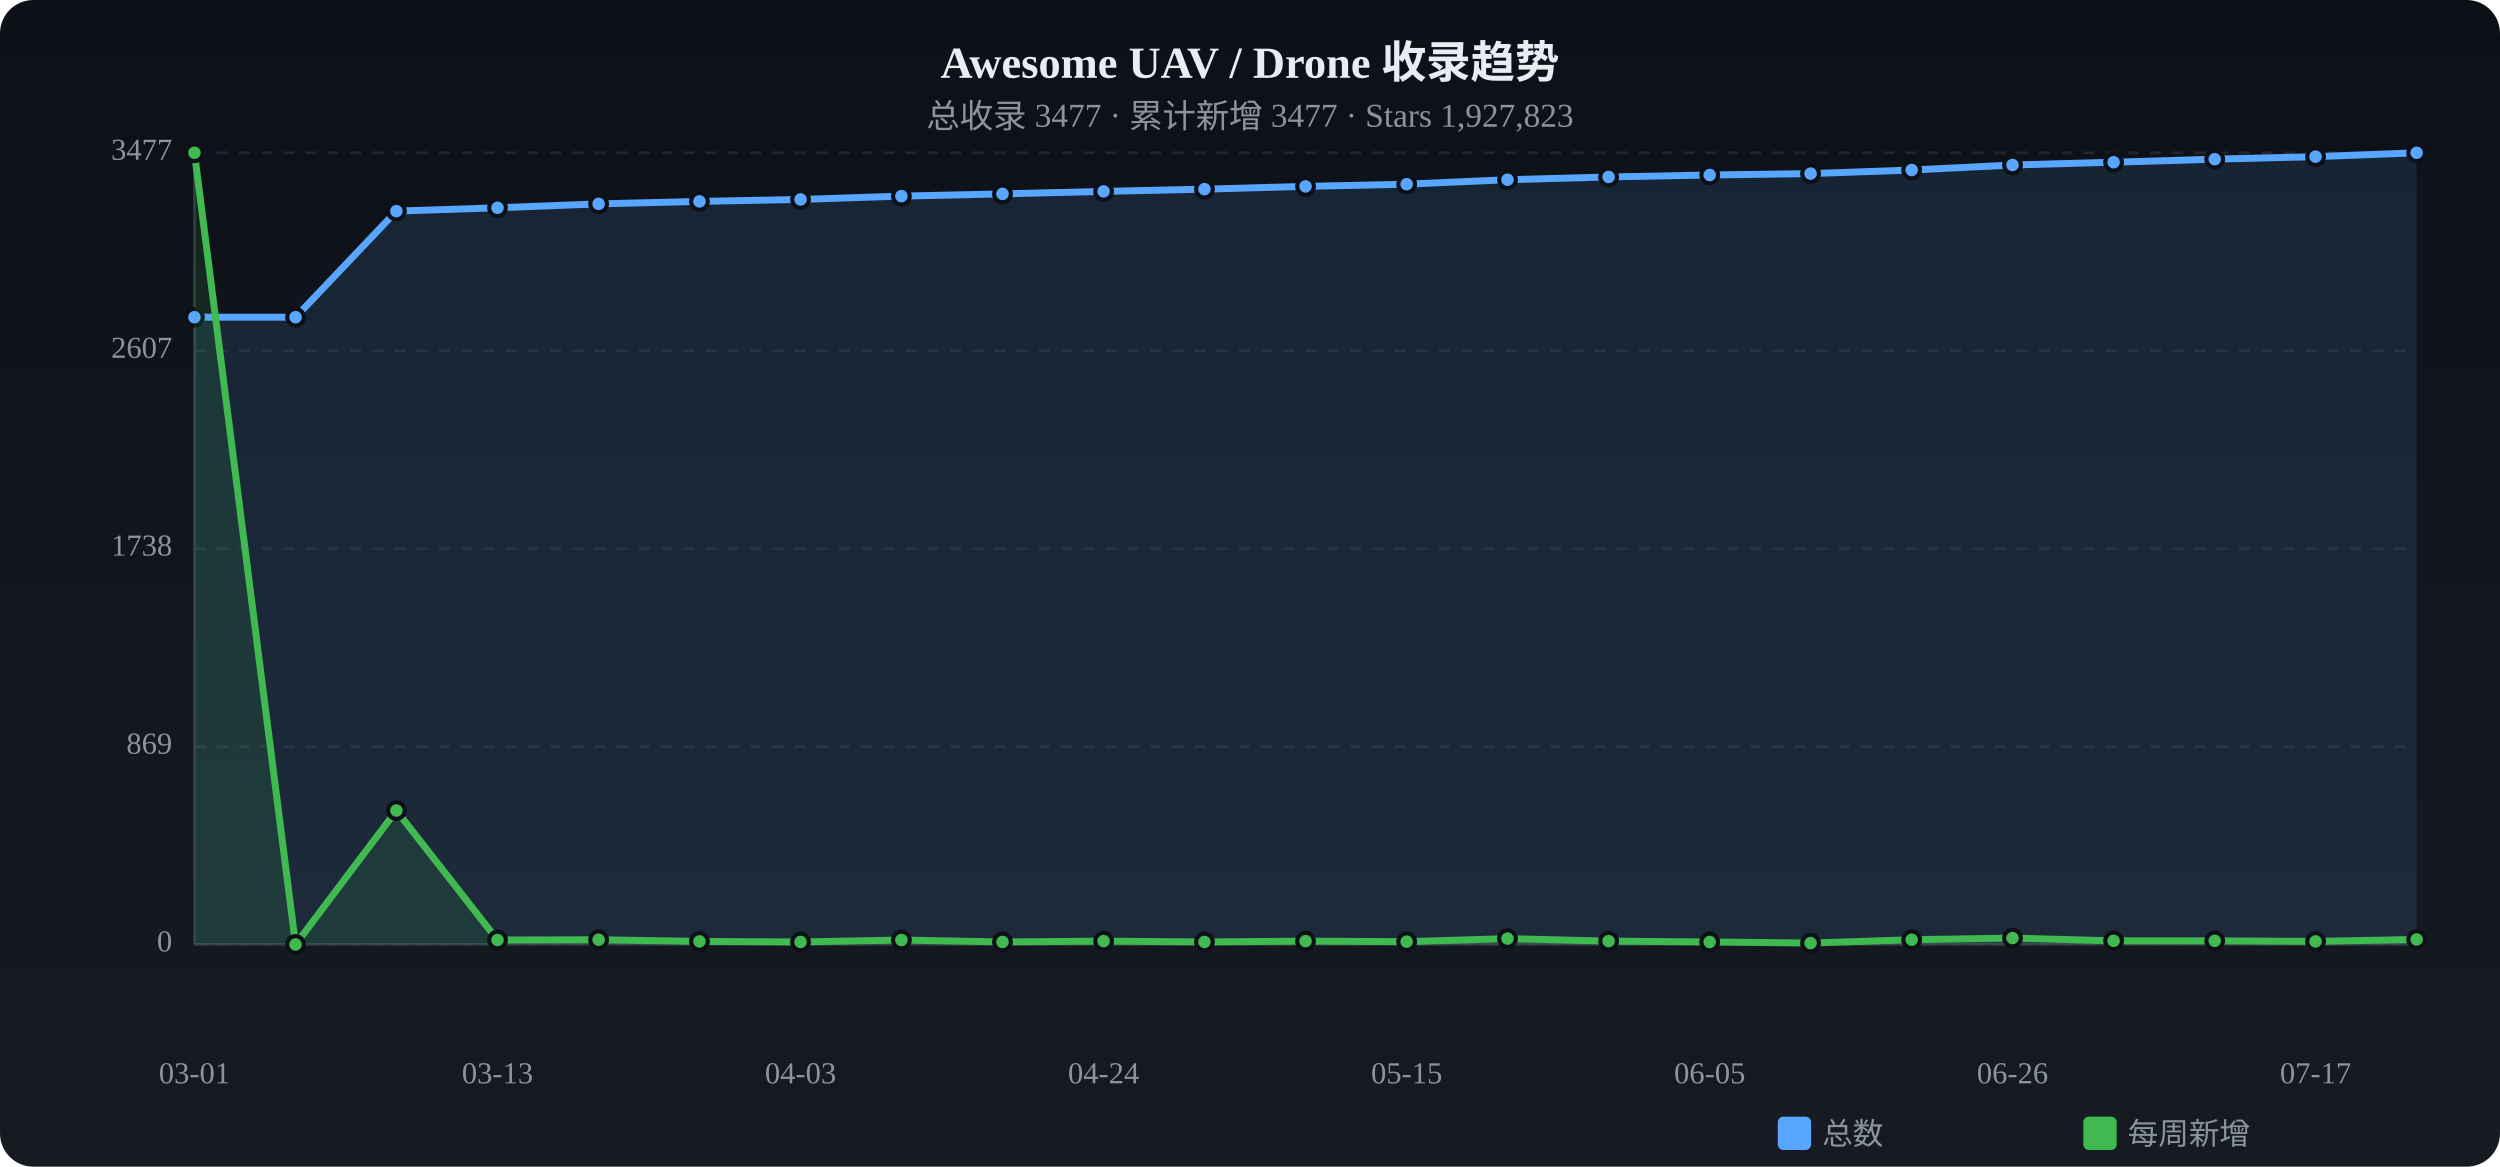
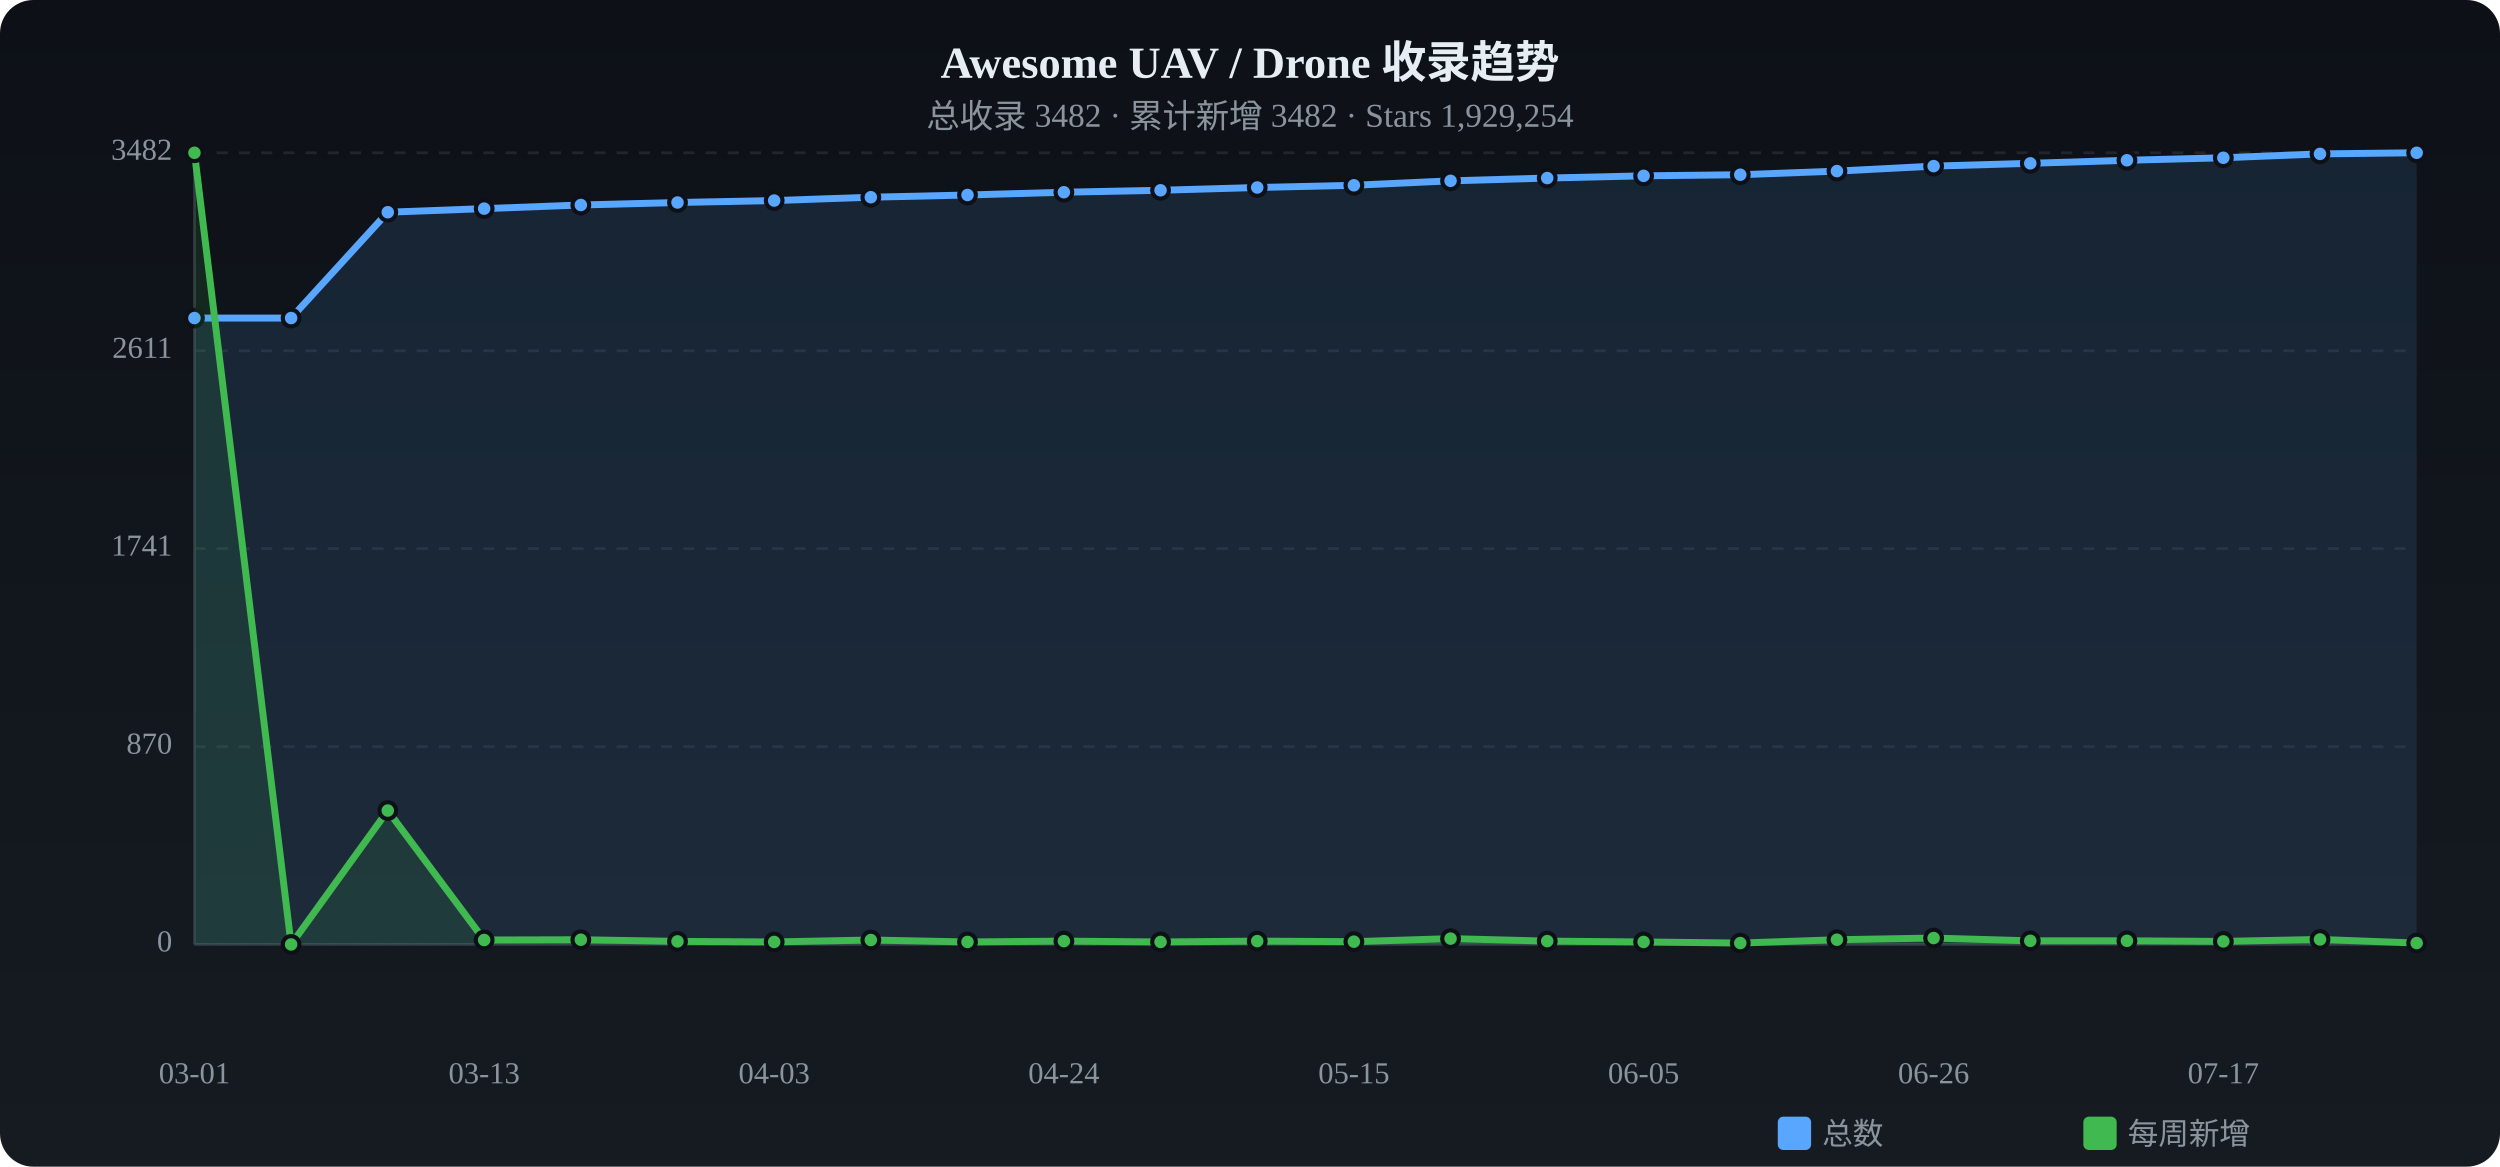
<svg xmlns="http://www.w3.org/2000/svg" viewBox="0 0 900 420" width="900" height="420">
  <defs>
    <linearGradient id="tbg" x1="0%" y1="0%" x2="0%" y2="100%">
      <stop offset="0%" stop-color="#0d1117" />
      <stop offset="100%" stop-color="#161b22" />
    </linearGradient>
  </defs>
  <rect width="900" height="420" rx="12" fill="url(#tbg)" />
  <text x="450.0" y="28" text-anchor="middle" fill="#e6edf3" font-size="16" font-weight="bold">Awesome UAV / Drone 收录趋势</text>
-   <text x="450.0" y="46" text-anchor="middle" fill="#8b949e" font-size="12">总收录 3477 · 累计新增 3477 · Stars 1,927,823</text>
+   <text x="450.0" y="46" text-anchor="middle" fill="#8b949e" font-size="12">总收录 3482 · 累计新增 3482 · Stars 1,929,254</text>
  <text x="62" y="340.0" text-anchor="end" fill="#8b949e" font-size="11" dominant-baseline="middle">0</text>
  <line x1="70" y1="340.0" x2="870" y2="340.0" stroke="#21262d" stroke-dasharray="4 4" />
-   <text x="62" y="268.8" text-anchor="end" fill="#8b949e" font-size="11" dominant-baseline="middle">869</text>
+   <text x="62" y="268.8" text-anchor="end" fill="#8b949e" font-size="11" dominant-baseline="middle">870</text>
  <line x1="70" y1="268.8" x2="870" y2="268.8" stroke="#21262d" stroke-dasharray="4 4" />
-   <text x="62" y="197.5" text-anchor="end" fill="#8b949e" font-size="11" dominant-baseline="middle">1738</text>
+   <text x="62" y="197.5" text-anchor="end" fill="#8b949e" font-size="11" dominant-baseline="middle">1741</text>
  <line x1="70" y1="197.5" x2="870" y2="197.5" stroke="#21262d" stroke-dasharray="4 4" />
-   <text x="62" y="126.3" text-anchor="end" fill="#8b949e" font-size="11" dominant-baseline="middle">2607</text>
+   <text x="62" y="126.3" text-anchor="end" fill="#8b949e" font-size="11" dominant-baseline="middle">2611</text>
  <line x1="70" y1="126.3" x2="870" y2="126.3" stroke="#21262d" stroke-dasharray="4 4" />
-   <text x="62" y="55.0" text-anchor="end" fill="#8b949e" font-size="11" dominant-baseline="middle">3477</text>
+   <text x="62" y="55.0" text-anchor="end" fill="#8b949e" font-size="11" dominant-baseline="middle">3482</text>
  <line x1="70" y1="55.0" x2="870" y2="55.0" stroke="#21262d" stroke-dasharray="4 4" />
  <line x1="70" y1="55" x2="70" y2="340" stroke="#30363d" />
  <line x1="70" y1="340" x2="870" y2="340" stroke="#30363d" />
-   <path d="M70.0,114.2 L106.4,114.2 L142.7,76.0 L179.1,74.8 L215.5,73.4 L251.8,72.5 L288.2,71.8 L324.5,70.6 L360.9,69.8 L397.3,68.9 L433.6,68.1 L470.0,67.1 L506.4,66.3 L542.7,64.7 L579.1,63.7 L615.5,63.0 L651.8,62.5 L688.2,61.2 L724.5,59.4 L760.9,58.4 L797.3,57.3 L833.6,56.4 L870.0,55.0 L870.0,340 L70.0,340 Z" fill="#58a6ff" opacity="0.12" />
-   <polyline points="70.0,114.2 106.4,114.2 142.7,76.0 179.1,74.8 215.5,73.4 251.8,72.5 288.2,71.8 324.5,70.6 360.9,69.8 397.3,68.9 433.6,68.1 470.0,67.1 506.4,66.3 542.7,64.7 579.1,63.7 615.5,63.0 651.8,62.5 688.2,61.2 724.5,59.4 760.9,58.4 797.3,57.3 833.6,56.4 870.0,55.0" fill="none" stroke="#58a6ff" stroke-width="2.5" stroke-linecap="round" stroke-linejoin="round" />
-   <circle cx="70.0" cy="114.2" r="3" fill="#58a6ff" stroke="#0d1117" stroke-width="1.5" />
-   <circle cx="106.4" cy="114.2" r="3" fill="#58a6ff" stroke="#0d1117" stroke-width="1.5" />
-   <circle cx="142.7" cy="76.0" r="3" fill="#58a6ff" stroke="#0d1117" stroke-width="1.5" />
-   <circle cx="179.1" cy="74.8" r="3" fill="#58a6ff" stroke="#0d1117" stroke-width="1.5" />
-   <circle cx="215.5" cy="73.4" r="3" fill="#58a6ff" stroke="#0d1117" stroke-width="1.5" />
-   <circle cx="251.8" cy="72.5" r="3" fill="#58a6ff" stroke="#0d1117" stroke-width="1.5" />
-   <circle cx="288.2" cy="71.8" r="3" fill="#58a6ff" stroke="#0d1117" stroke-width="1.5" />
-   <circle cx="324.5" cy="70.6" r="3" fill="#58a6ff" stroke="#0d1117" stroke-width="1.5" />
-   <circle cx="360.9" cy="69.8" r="3" fill="#58a6ff" stroke="#0d1117" stroke-width="1.5" />
-   <circle cx="397.3" cy="68.9" r="3" fill="#58a6ff" stroke="#0d1117" stroke-width="1.5" />
-   <circle cx="433.6" cy="68.1" r="3" fill="#58a6ff" stroke="#0d1117" stroke-width="1.5" />
-   <circle cx="470.0" cy="67.1" r="3" fill="#58a6ff" stroke="#0d1117" stroke-width="1.5" />
-   <circle cx="506.4" cy="66.3" r="3" fill="#58a6ff" stroke="#0d1117" stroke-width="1.5" />
-   <circle cx="542.7" cy="64.7" r="3" fill="#58a6ff" stroke="#0d1117" stroke-width="1.5" />
-   <circle cx="579.1" cy="63.7" r="3" fill="#58a6ff" stroke="#0d1117" stroke-width="1.5" />
-   <circle cx="615.5" cy="63.0" r="3" fill="#58a6ff" stroke="#0d1117" stroke-width="1.5" />
-   <circle cx="651.8" cy="62.5" r="3" fill="#58a6ff" stroke="#0d1117" stroke-width="1.5" />
-   <circle cx="688.2" cy="61.2" r="3" fill="#58a6ff" stroke="#0d1117" stroke-width="1.5" />
-   <circle cx="724.5" cy="59.4" r="3" fill="#58a6ff" stroke="#0d1117" stroke-width="1.5" />
-   <circle cx="760.9" cy="58.4" r="3" fill="#58a6ff" stroke="#0d1117" stroke-width="1.5" />
-   <circle cx="797.3" cy="57.3" r="3" fill="#58a6ff" stroke="#0d1117" stroke-width="1.5" />
-   <circle cx="833.6" cy="56.4" r="3" fill="#58a6ff" stroke="#0d1117" stroke-width="1.5" />
+   <path d="M70.0,114.5 L104.8,114.5 L139.6,76.4 L174.3,75.1 L209.1,73.8 L243.9,72.9 L278.7,72.2 L313.5,71.0 L348.3,70.2 L383.0,69.2 L417.8,68.5 L452.6,67.5 L487.4,66.7 L522.2,65.1 L557.0,64.1 L591.7,63.3 L626.5,62.9 L661.3,61.6 L696.1,59.8 L730.9,58.8 L765.7,57.7 L800.4,56.8 L835.2,55.4 L870.0,55.0 L870.0,340 L70.0,340 Z" fill="#58a6ff" opacity="0.12" />
+   <polyline points="70.0,114.5 104.8,114.5 139.6,76.4 174.3,75.1 209.1,73.8 243.9,72.9 278.7,72.2 313.5,71.0 348.3,70.2 383.0,69.2 417.8,68.5 452.6,67.5 487.4,66.7 522.2,65.1 557.0,64.1 591.7,63.3 626.5,62.9 661.3,61.6 696.1,59.8 730.9,58.8 765.7,57.7 800.4,56.8 835.2,55.4 870.0,55.0" fill="none" stroke="#58a6ff" stroke-width="2.5" stroke-linecap="round" stroke-linejoin="round" />
+   <circle cx="70.0" cy="114.5" r="3" fill="#58a6ff" stroke="#0d1117" stroke-width="1.5" />
+   <circle cx="104.8" cy="114.5" r="3" fill="#58a6ff" stroke="#0d1117" stroke-width="1.5" />
+   <circle cx="139.6" cy="76.4" r="3" fill="#58a6ff" stroke="#0d1117" stroke-width="1.5" />
+   <circle cx="174.3" cy="75.1" r="3" fill="#58a6ff" stroke="#0d1117" stroke-width="1.5" />
+   <circle cx="209.1" cy="73.8" r="3" fill="#58a6ff" stroke="#0d1117" stroke-width="1.5" />
+   <circle cx="243.9" cy="72.9" r="3" fill="#58a6ff" stroke="#0d1117" stroke-width="1.5" />
+   <circle cx="278.7" cy="72.2" r="3" fill="#58a6ff" stroke="#0d1117" stroke-width="1.5" />
+   <circle cx="313.5" cy="71.0" r="3" fill="#58a6ff" stroke="#0d1117" stroke-width="1.5" />
+   <circle cx="348.3" cy="70.2" r="3" fill="#58a6ff" stroke="#0d1117" stroke-width="1.5" />
+   <circle cx="383.0" cy="69.2" r="3" fill="#58a6ff" stroke="#0d1117" stroke-width="1.5" />
+   <circle cx="417.8" cy="68.5" r="3" fill="#58a6ff" stroke="#0d1117" stroke-width="1.5" />
+   <circle cx="452.6" cy="67.5" r="3" fill="#58a6ff" stroke="#0d1117" stroke-width="1.5" />
+   <circle cx="487.4" cy="66.7" r="3" fill="#58a6ff" stroke="#0d1117" stroke-width="1.5" />
+   <circle cx="522.2" cy="65.1" r="3" fill="#58a6ff" stroke="#0d1117" stroke-width="1.5" />
+   <circle cx="557.0" cy="64.1" r="3" fill="#58a6ff" stroke="#0d1117" stroke-width="1.5" />
+   <circle cx="591.7" cy="63.3" r="3" fill="#58a6ff" stroke="#0d1117" stroke-width="1.5" />
+   <circle cx="626.5" cy="62.9" r="3" fill="#58a6ff" stroke="#0d1117" stroke-width="1.5" />
+   <circle cx="661.3" cy="61.6" r="3" fill="#58a6ff" stroke="#0d1117" stroke-width="1.5" />
+   <circle cx="696.1" cy="59.8" r="3" fill="#58a6ff" stroke="#0d1117" stroke-width="1.5" />
+   <circle cx="730.9" cy="58.8" r="3" fill="#58a6ff" stroke="#0d1117" stroke-width="1.5" />
+   <circle cx="765.7" cy="57.7" r="3" fill="#58a6ff" stroke="#0d1117" stroke-width="1.5" />
+   <circle cx="800.4" cy="56.8" r="3" fill="#58a6ff" stroke="#0d1117" stroke-width="1.5" />
+   <circle cx="835.2" cy="55.4" r="3" fill="#58a6ff" stroke="#0d1117" stroke-width="1.5" />
  <circle cx="870.0" cy="55.0" r="3" fill="#58a6ff" stroke="#0d1117" stroke-width="1.5" />
-   <path d="M70.0,55.0 L106.4,340.0 L142.7,291.8 L179.1,338.4 L215.5,338.3 L251.8,338.9 L288.2,339.1 L324.5,338.4 L360.9,339.1 L397.3,338.8 L433.6,339.1 L470.0,338.8 L506.4,339.0 L542.7,337.9 L579.1,338.8 L615.5,339.1 L651.8,339.5 L688.2,338.3 L724.5,337.7 L760.9,338.7 L797.3,338.7 L833.6,338.9 L870.0,338.2 L870.0,340 L70.0,340 Z" fill="#3fb950" opacity="0.12" />
-   <polyline points="70.0,55.0 106.4,340.0 142.7,291.8 179.1,338.4 215.5,338.3 251.8,338.9 288.2,339.1 324.5,338.4 360.9,339.1 397.3,338.8 433.6,339.1 470.0,338.8 506.4,339.0 542.7,337.9 579.1,338.8 615.5,339.1 651.8,339.5 688.2,338.3 724.5,337.7 760.9,338.7 797.3,338.7 833.6,338.9 870.0,338.2" fill="none" stroke="#3fb950" stroke-width="2.5" stroke-linecap="round" stroke-linejoin="round" />
+   <path d="M70.0,55.0 L104.8,340.0 L139.6,291.8 L174.3,338.4 L209.1,338.3 L243.9,338.9 L278.7,339.1 L313.5,338.4 L348.3,339.1 L383.0,338.8 L417.8,339.1 L452.6,338.8 L487.4,339.0 L522.2,337.9 L557.0,338.8 L591.7,339.1 L626.5,339.5 L661.3,338.3 L696.1,337.7 L730.9,338.7 L765.7,338.7 L800.4,338.9 L835.2,338.2 L870.0,339.5 L870.0,340 L70.0,340 Z" fill="#3fb950" opacity="0.12" />
+   <polyline points="70.0,55.0 104.8,340.0 139.6,291.8 174.3,338.4 209.1,338.3 243.9,338.9 278.7,339.1 313.5,338.4 348.3,339.1 383.0,338.8 417.8,339.1 452.6,338.8 487.4,339.0 522.2,337.9 557.0,338.8 591.7,339.1 626.5,339.5 661.3,338.3 696.1,337.7 730.9,338.7 765.7,338.7 800.4,338.9 835.2,338.2 870.0,339.5" fill="none" stroke="#3fb950" stroke-width="2.5" stroke-linecap="round" stroke-linejoin="round" />
  <circle cx="70.0" cy="55.0" r="3" fill="#3fb950" stroke="#0d1117" stroke-width="1.5" />
-   <circle cx="106.4" cy="340.0" r="3" fill="#3fb950" stroke="#0d1117" stroke-width="1.5" />
-   <circle cx="142.7" cy="291.8" r="3" fill="#3fb950" stroke="#0d1117" stroke-width="1.5" />
-   <circle cx="179.1" cy="338.4" r="3" fill="#3fb950" stroke="#0d1117" stroke-width="1.5" />
-   <circle cx="215.5" cy="338.3" r="3" fill="#3fb950" stroke="#0d1117" stroke-width="1.5" />
-   <circle cx="251.8" cy="338.9" r="3" fill="#3fb950" stroke="#0d1117" stroke-width="1.5" />
-   <circle cx="288.2" cy="339.1" r="3" fill="#3fb950" stroke="#0d1117" stroke-width="1.5" />
-   <circle cx="324.5" cy="338.4" r="3" fill="#3fb950" stroke="#0d1117" stroke-width="1.5" />
-   <circle cx="360.9" cy="339.1" r="3" fill="#3fb950" stroke="#0d1117" stroke-width="1.5" />
-   <circle cx="397.3" cy="338.8" r="3" fill="#3fb950" stroke="#0d1117" stroke-width="1.5" />
-   <circle cx="433.6" cy="339.1" r="3" fill="#3fb950" stroke="#0d1117" stroke-width="1.5" />
-   <circle cx="470.0" cy="338.8" r="3" fill="#3fb950" stroke="#0d1117" stroke-width="1.5" />
-   <circle cx="506.4" cy="339.0" r="3" fill="#3fb950" stroke="#0d1117" stroke-width="1.5" />
-   <circle cx="542.7" cy="337.9" r="3" fill="#3fb950" stroke="#0d1117" stroke-width="1.5" />
-   <circle cx="579.1" cy="338.8" r="3" fill="#3fb950" stroke="#0d1117" stroke-width="1.5" />
-   <circle cx="615.5" cy="339.1" r="3" fill="#3fb950" stroke="#0d1117" stroke-width="1.5" />
-   <circle cx="651.8" cy="339.5" r="3" fill="#3fb950" stroke="#0d1117" stroke-width="1.5" />
-   <circle cx="688.2" cy="338.3" r="3" fill="#3fb950" stroke="#0d1117" stroke-width="1.5" />
-   <circle cx="724.5" cy="337.7" r="3" fill="#3fb950" stroke="#0d1117" stroke-width="1.5" />
-   <circle cx="760.9" cy="338.7" r="3" fill="#3fb950" stroke="#0d1117" stroke-width="1.5" />
-   <circle cx="797.3" cy="338.7" r="3" fill="#3fb950" stroke="#0d1117" stroke-width="1.5" />
-   <circle cx="833.6" cy="338.9" r="3" fill="#3fb950" stroke="#0d1117" stroke-width="1.5" />
-   <circle cx="870.0" cy="338.2" r="3" fill="#3fb950" stroke="#0d1117" stroke-width="1.5" />
+   <circle cx="104.8" cy="340.0" r="3" fill="#3fb950" stroke="#0d1117" stroke-width="1.5" />
+   <circle cx="139.6" cy="291.8" r="3" fill="#3fb950" stroke="#0d1117" stroke-width="1.5" />
+   <circle cx="174.3" cy="338.4" r="3" fill="#3fb950" stroke="#0d1117" stroke-width="1.5" />
+   <circle cx="209.1" cy="338.3" r="3" fill="#3fb950" stroke="#0d1117" stroke-width="1.5" />
+   <circle cx="243.9" cy="338.9" r="3" fill="#3fb950" stroke="#0d1117" stroke-width="1.5" />
+   <circle cx="278.7" cy="339.1" r="3" fill="#3fb950" stroke="#0d1117" stroke-width="1.5" />
+   <circle cx="313.5" cy="338.4" r="3" fill="#3fb950" stroke="#0d1117" stroke-width="1.5" />
+   <circle cx="348.3" cy="339.1" r="3" fill="#3fb950" stroke="#0d1117" stroke-width="1.5" />
+   <circle cx="383.0" cy="338.8" r="3" fill="#3fb950" stroke="#0d1117" stroke-width="1.5" />
+   <circle cx="417.8" cy="339.1" r="3" fill="#3fb950" stroke="#0d1117" stroke-width="1.5" />
+   <circle cx="452.6" cy="338.8" r="3" fill="#3fb950" stroke="#0d1117" stroke-width="1.5" />
+   <circle cx="487.4" cy="339.0" r="3" fill="#3fb950" stroke="#0d1117" stroke-width="1.5" />
+   <circle cx="522.2" cy="337.9" r="3" fill="#3fb950" stroke="#0d1117" stroke-width="1.5" />
+   <circle cx="557.0" cy="338.8" r="3" fill="#3fb950" stroke="#0d1117" stroke-width="1.5" />
+   <circle cx="591.7" cy="339.1" r="3" fill="#3fb950" stroke="#0d1117" stroke-width="1.5" />
+   <circle cx="626.5" cy="339.5" r="3" fill="#3fb950" stroke="#0d1117" stroke-width="1.5" />
+   <circle cx="661.3" cy="338.3" r="3" fill="#3fb950" stroke="#0d1117" stroke-width="1.5" />
+   <circle cx="696.1" cy="337.7" r="3" fill="#3fb950" stroke="#0d1117" stroke-width="1.5" />
+   <circle cx="730.9" cy="338.7" r="3" fill="#3fb950" stroke="#0d1117" stroke-width="1.5" />
+   <circle cx="765.7" cy="338.7" r="3" fill="#3fb950" stroke="#0d1117" stroke-width="1.5" />
+   <circle cx="800.4" cy="338.9" r="3" fill="#3fb950" stroke="#0d1117" stroke-width="1.5" />
+   <circle cx="835.2" cy="338.2" r="3" fill="#3fb950" stroke="#0d1117" stroke-width="1.5" />
+   <circle cx="870.0" cy="339.5" r="3" fill="#3fb950" stroke="#0d1117" stroke-width="1.5" />
  <text x="70.0" y="390" text-anchor="middle" fill="#8b949e" font-size="11">03-01</text>
-   <text x="179.1" y="390" text-anchor="middle" fill="#8b949e" font-size="11">03-13</text>
-   <text x="288.2" y="390" text-anchor="middle" fill="#8b949e" font-size="11">04-03</text>
-   <text x="397.3" y="390" text-anchor="middle" fill="#8b949e" font-size="11">04-24</text>
-   <text x="506.4" y="390" text-anchor="middle" fill="#8b949e" font-size="11">05-15</text>
-   <text x="615.5" y="390" text-anchor="middle" fill="#8b949e" font-size="11">06-05</text>
-   <text x="724.5" y="390" text-anchor="middle" fill="#8b949e" font-size="11">06-26</text>
-   <text x="833.6" y="390" text-anchor="middle" fill="#8b949e" font-size="11">07-17</text>
+   <text x="174.3" y="390" text-anchor="middle" fill="#8b949e" font-size="11">03-13</text>
+   <text x="278.7" y="390" text-anchor="middle" fill="#8b949e" font-size="11">04-03</text>
+   <text x="383.0" y="390" text-anchor="middle" fill="#8b949e" font-size="11">04-24</text>
+   <text x="487.4" y="390" text-anchor="middle" fill="#8b949e" font-size="11">05-15</text>
+   <text x="591.7" y="390" text-anchor="middle" fill="#8b949e" font-size="11">06-05</text>
+   <text x="696.1" y="390" text-anchor="middle" fill="#8b949e" font-size="11">06-26</text>
+   <text x="800.4" y="390" text-anchor="middle" fill="#8b949e" font-size="11">07-17</text>
  <rect x="640" y="402" width="12" height="12" rx="2" fill="#58a6ff" />
  <text x="656" y="412" fill="#8b949e" font-size="11">总数</text>
  <rect x="750" y="402" width="12" height="12" rx="2" fill="#3fb950" />
  <text x="766" y="412" fill="#8b949e" font-size="11">每周新增</text>
</svg>
